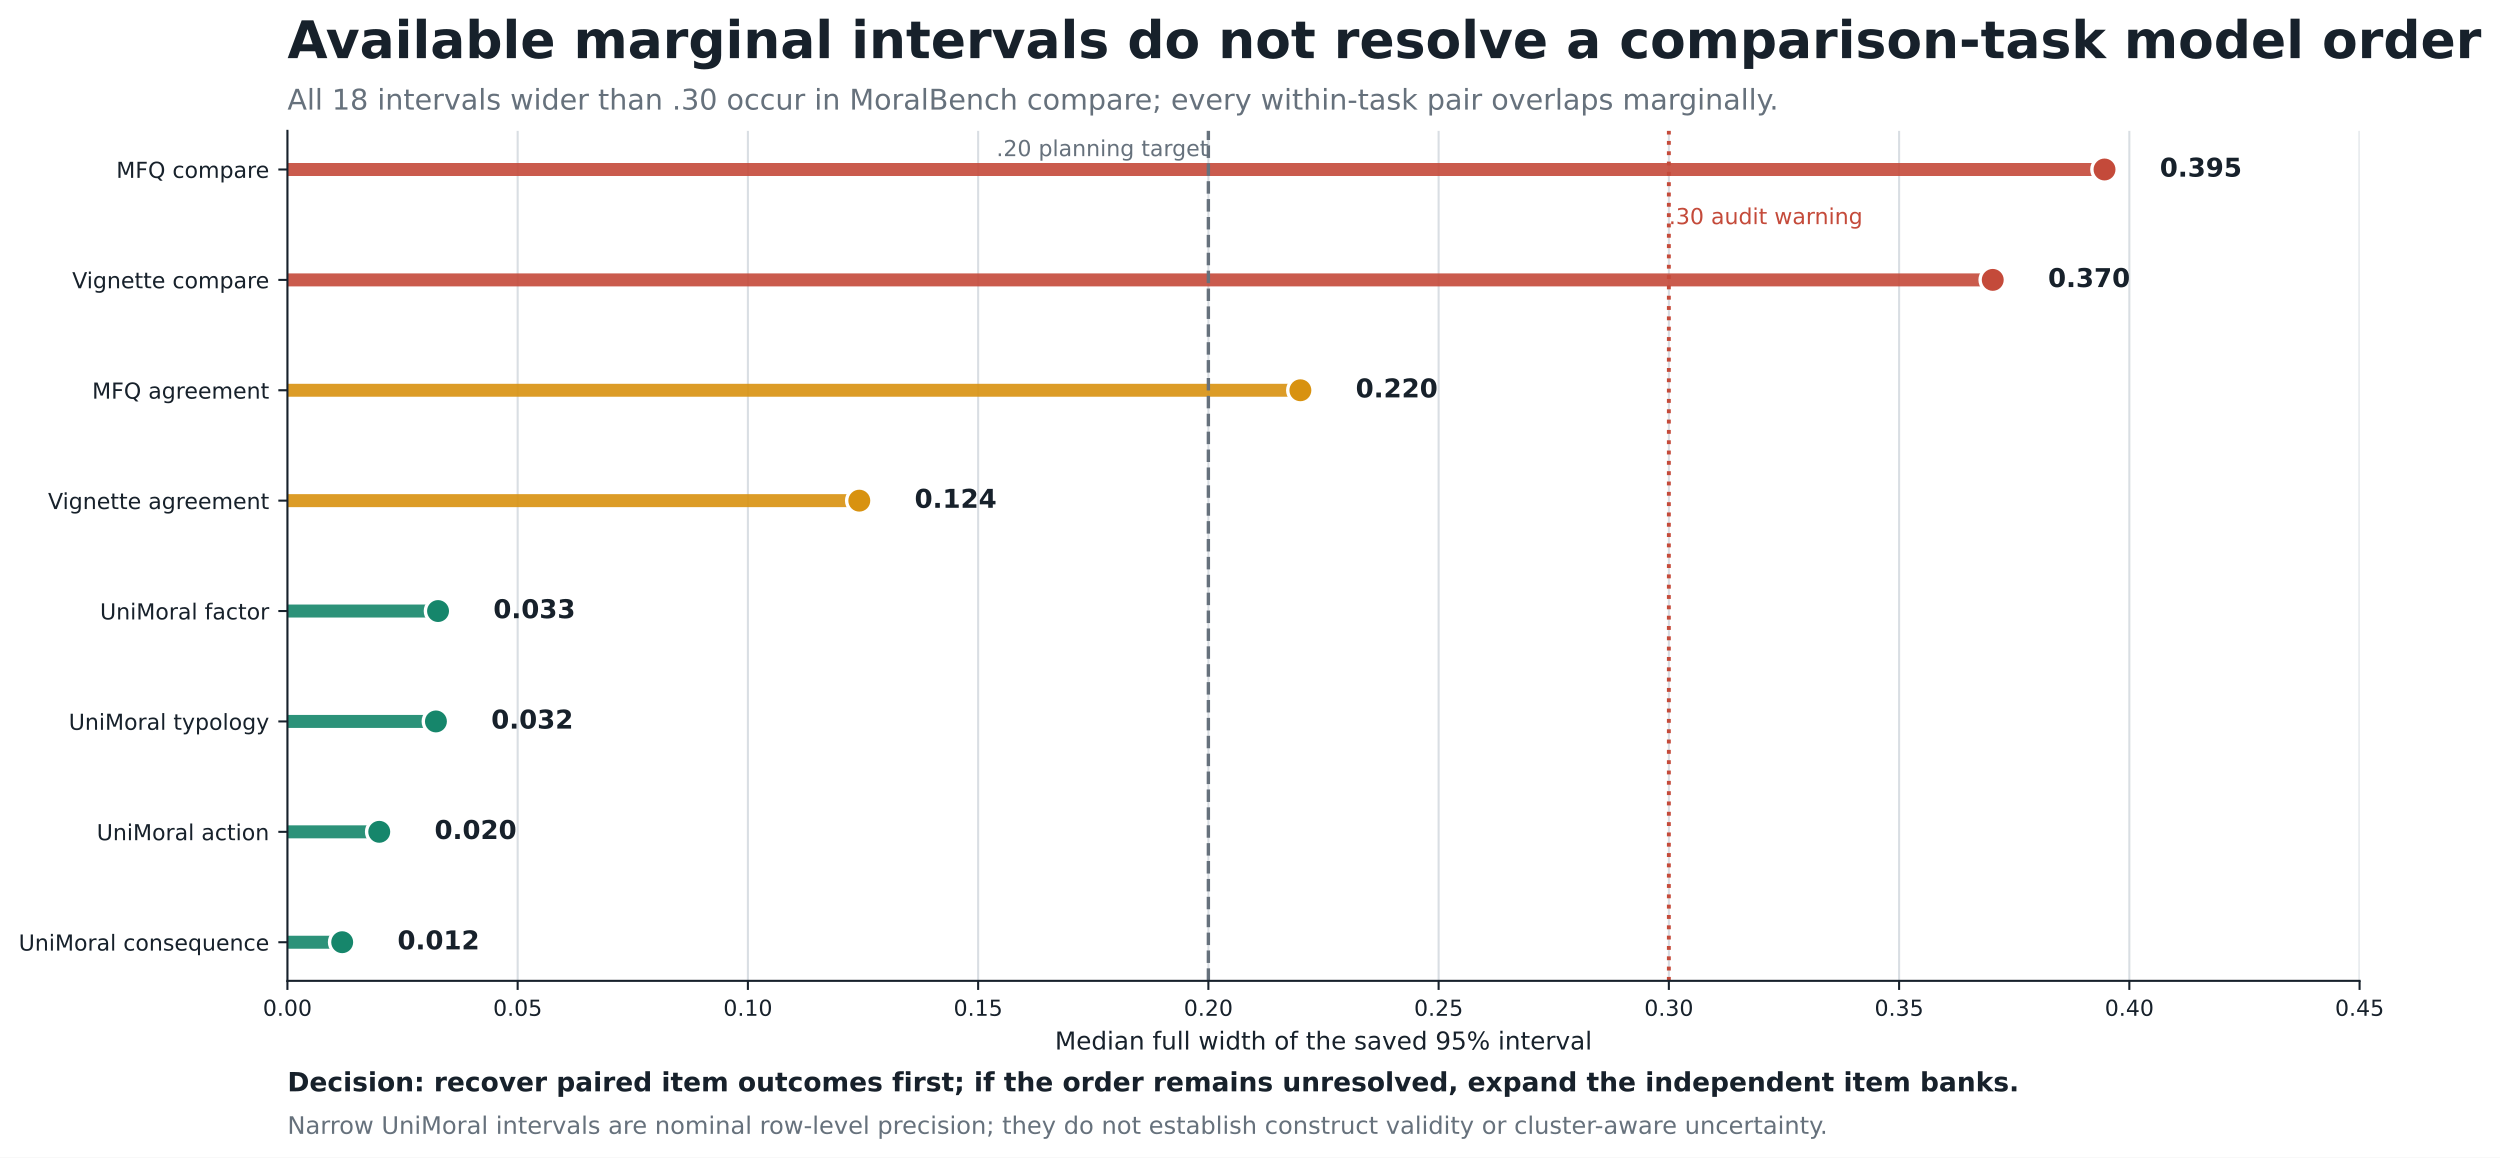
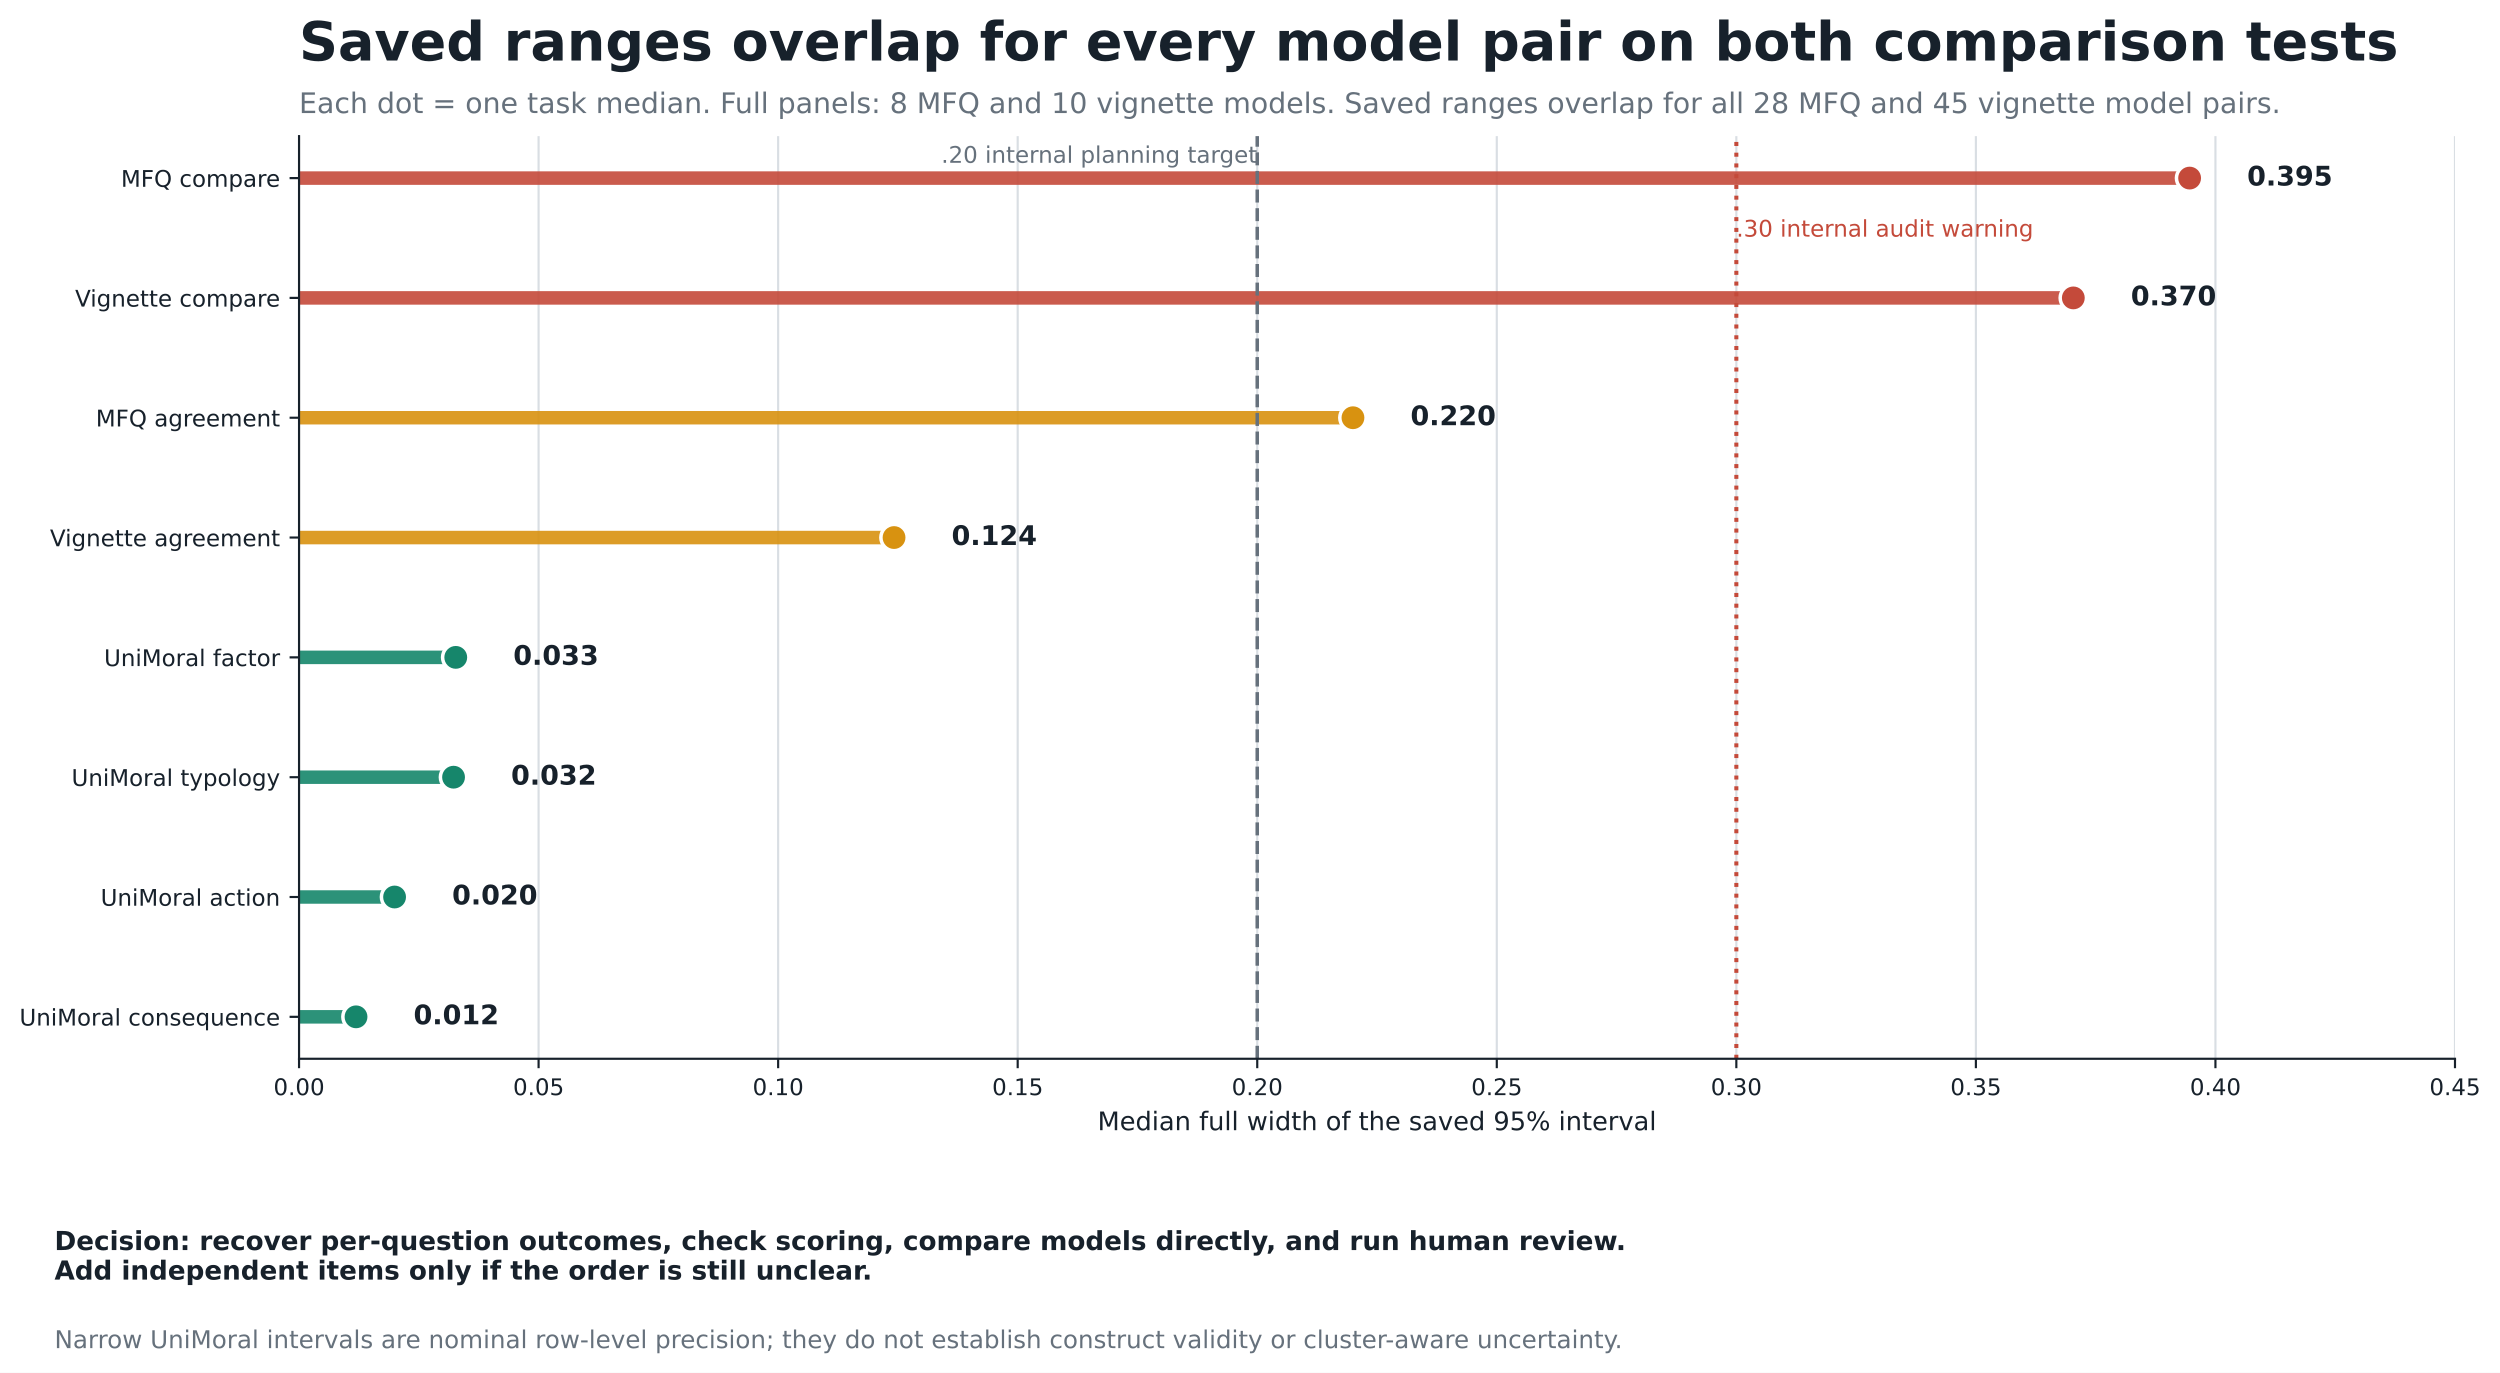
- <svg xmlns="http://www.w3.org/2000/svg" xmlns:xlink="http://www.w3.org/1999/xlink" width="962.825pt" height="445.811pt" viewBox="0 0 962.825 445.811" version="1.1">
+ <svg xmlns="http://www.w3.org/2000/svg" xmlns:xlink="http://www.w3.org/1999/xlink" width="925.406pt" height="508.129pt" viewBox="0 0 925.406 508.129" version="1.1">
  <defs>
    <style type="text/css">*{stroke-linejoin: round; stroke-linecap: butt}</style>
  </defs>
  <g id="figure_1">
    <g id="patch_1">
-       <path d="M 0 445.811  L 962.825 445.811  L 962.825 0  L 0 0  z " style="fill: #ffffff" />
+       <path d="M 0 508.129 L 925.406 508.129 L 925.406 0 L 0 0 z " style="fill: #ffffff" />
    </g>
    <g id="axes_1">
      <g id="patch_2">
-         <path d="M 110.694 377.753  L 908.744 377.753  L 908.744 50.397  L 110.694 50.397  z " style="fill: #ffffff" />
+         <path d="M 110.694 391.917 L 908.744 391.917 L 908.744 50.397 L 110.694 50.397 z " style="fill: #ffffff" />
      </g>
      <g id="matplotlib.axis_1">
        <g id="xtick_1">
          <g id="line2d_1">
-             <path d="M 110.694 377.753  L 110.694 50.397  " clip-path="url(#pbc072f841e)" style="fill: none; stroke: #d9dee3; stroke-width: 0.8; stroke-linecap: square" />
+             <path d="M 110.694 391.917 L 110.694 50.397 " clip-path="url(#pa16fd0f004)" style="fill: none; stroke: #d9dee3; stroke-width: 0.8; stroke-linecap: square" />
          </g>
          <g id="line2d_2">
            <defs>
-               <path id="m598a1e5c5a" d="M 0 0  L 0 3.5  " style="stroke: #17212b; stroke-width: 0.8" />
+               <path id="m598a1e5c5a" d="M 0 0 L 0 3.5 " style="stroke: #17212b; stroke-width: 0.8" />
            </defs>
            <g>
-               <use xlink:href="#m598a1e5c5a" x="110.694" y="377.753" style="fill: #17212b; stroke: #17212b; stroke-width: 0.8" />
+               <use xlink:href="#m598a1e5c5a" x="110.694" y="391.917" style="fill: #17212b; stroke: #17212b; stroke-width: 0.8" />
            </g>
          </g>
          <g id="text_1">
-             <text style="fill: #17212b; font: 8.5px 'DejaVu Sans'; text-anchor: middle" x="110.694" y="391.212" transform="rotate(-0 110.6936 391.2115)">0.00</text>
+             <text style="fill: #17212b; font: 8.5px 'DejaVu Sans'; text-anchor: middle" x="110.694" y="405.376" transform="rotate(-0 110.6936 405.3755)">0.00</text>
          </g>
        </g>
        <g id="xtick_2">
          <g id="line2d_3">
-             <path d="M 199.366 377.753  L 199.366 50.397  " clip-path="url(#pbc072f841e)" style="fill: none; stroke: #d9dee3; stroke-width: 0.8; stroke-linecap: square" />
+             <path d="M 199.366 391.917 L 199.366 50.397 " clip-path="url(#pa16fd0f004)" style="fill: none; stroke: #d9dee3; stroke-width: 0.8; stroke-linecap: square" />
          </g>
          <g id="line2d_4">
            <g>
-               <use xlink:href="#m598a1e5c5a" x="199.366" y="377.753" style="fill: #17212b; stroke: #17212b; stroke-width: 0.8" />
+               <use xlink:href="#m598a1e5c5a" x="199.366" y="391.917" style="fill: #17212b; stroke: #17212b; stroke-width: 0.8" />
            </g>
          </g>
          <g id="text_2">
-             <text style="fill: #17212b; font: 8.5px 'DejaVu Sans'; text-anchor: middle" x="199.366" y="391.212" transform="rotate(-0 199.3658 391.2115)">0.05</text>
+             <text style="fill: #17212b; font: 8.5px 'DejaVu Sans'; text-anchor: middle" x="199.366" y="405.376" transform="rotate(-0 199.3658 405.3755)">0.05</text>
          </g>
        </g>
        <g id="xtick_3">
          <g id="line2d_5">
-             <path d="M 288.038 377.753  L 288.038 50.397  " clip-path="url(#pbc072f841e)" style="fill: none; stroke: #d9dee3; stroke-width: 0.8; stroke-linecap: square" />
+             <path d="M 288.038 391.917 L 288.038 50.397 " clip-path="url(#pa16fd0f004)" style="fill: none; stroke: #d9dee3; stroke-width: 0.8; stroke-linecap: square" />
          </g>
          <g id="line2d_6">
            <g>
-               <use xlink:href="#m598a1e5c5a" x="288.038" y="377.753" style="fill: #17212b; stroke: #17212b; stroke-width: 0.8" />
+               <use xlink:href="#m598a1e5c5a" x="288.038" y="391.917" style="fill: #17212b; stroke: #17212b; stroke-width: 0.8" />
            </g>
          </g>
          <g id="text_3">
-             <text style="fill: #17212b; font: 8.5px 'DejaVu Sans'; text-anchor: middle" x="288.038" y="391.212" transform="rotate(-0 288.038 391.2115)">0.10</text>
+             <text style="fill: #17212b; font: 8.5px 'DejaVu Sans'; text-anchor: middle" x="288.038" y="405.376" transform="rotate(-0 288.038 405.3755)">0.10</text>
          </g>
        </g>
        <g id="xtick_4">
          <g id="line2d_7">
-             <path d="M 376.71 377.753  L 376.71 50.397  " clip-path="url(#pbc072f841e)" style="fill: none; stroke: #d9dee3; stroke-width: 0.8; stroke-linecap: square" />
+             <path d="M 376.71 391.917 L 376.71 50.397 " clip-path="url(#pa16fd0f004)" style="fill: none; stroke: #d9dee3; stroke-width: 0.8; stroke-linecap: square" />
          </g>
          <g id="line2d_8">
            <g>
-               <use xlink:href="#m598a1e5c5a" x="376.71" y="377.753" style="fill: #17212b; stroke: #17212b; stroke-width: 0.8" />
+               <use xlink:href="#m598a1e5c5a" x="376.71" y="391.917" style="fill: #17212b; stroke: #17212b; stroke-width: 0.8" />
            </g>
          </g>
          <g id="text_4">
-             <text style="fill: #17212b; font: 8.5px 'DejaVu Sans'; text-anchor: middle" x="376.71" y="391.212" transform="rotate(-0 376.7103 391.2115)">0.15</text>
+             <text style="fill: #17212b; font: 8.5px 'DejaVu Sans'; text-anchor: middle" x="376.71" y="405.376" transform="rotate(-0 376.7103 405.3755)">0.15</text>
          </g>
        </g>
        <g id="xtick_5">
          <g id="line2d_9">
-             <path d="M 465.382 377.753  L 465.382 50.397  " clip-path="url(#pbc072f841e)" style="fill: none; stroke: #d9dee3; stroke-width: 0.8; stroke-linecap: square" />
+             <path d="M 465.382 391.917 L 465.382 50.397 " clip-path="url(#pa16fd0f004)" style="fill: none; stroke: #d9dee3; stroke-width: 0.8; stroke-linecap: square" />
          </g>
          <g id="line2d_10">
            <g>
-               <use xlink:href="#m598a1e5c5a" x="465.382" y="377.753" style="fill: #17212b; stroke: #17212b; stroke-width: 0.8" />
+               <use xlink:href="#m598a1e5c5a" x="465.382" y="391.917" style="fill: #17212b; stroke: #17212b; stroke-width: 0.8" />
            </g>
          </g>
          <g id="text_5">
-             <text style="fill: #17212b; font: 8.5px 'DejaVu Sans'; text-anchor: middle" x="465.382" y="391.212" transform="rotate(-0 465.3825 391.2115)">0.20</text>
+             <text style="fill: #17212b; font: 8.5px 'DejaVu Sans'; text-anchor: middle" x="465.382" y="405.376" transform="rotate(-0 465.3825 405.3755)">0.20</text>
          </g>
        </g>
        <g id="xtick_6">
          <g id="line2d_11">
-             <path d="M 554.055 377.753  L 554.055 50.397  " clip-path="url(#pbc072f841e)" style="fill: none; stroke: #d9dee3; stroke-width: 0.8; stroke-linecap: square" />
+             <path d="M 554.055 391.917 L 554.055 50.397 " clip-path="url(#pa16fd0f004)" style="fill: none; stroke: #d9dee3; stroke-width: 0.8; stroke-linecap: square" />
          </g>
          <g id="line2d_12">
            <g>
-               <use xlink:href="#m598a1e5c5a" x="554.055" y="377.753" style="fill: #17212b; stroke: #17212b; stroke-width: 0.8" />
+               <use xlink:href="#m598a1e5c5a" x="554.055" y="391.917" style="fill: #17212b; stroke: #17212b; stroke-width: 0.8" />
            </g>
          </g>
          <g id="text_6">
-             <text style="fill: #17212b; font: 8.5px 'DejaVu Sans'; text-anchor: middle" x="554.055" y="391.212" transform="rotate(-0 554.0547 391.2115)">0.25</text>
+             <text style="fill: #17212b; font: 8.5px 'DejaVu Sans'; text-anchor: middle" x="554.055" y="405.376" transform="rotate(-0 554.0547 405.3755)">0.25</text>
          </g>
        </g>
        <g id="xtick_7">
          <g id="line2d_13">
-             <path d="M 642.727 377.753  L 642.727 50.397  " clip-path="url(#pbc072f841e)" style="fill: none; stroke: #d9dee3; stroke-width: 0.8; stroke-linecap: square" />
+             <path d="M 642.727 391.917 L 642.727 50.397 " clip-path="url(#pa16fd0f004)" style="fill: none; stroke: #d9dee3; stroke-width: 0.8; stroke-linecap: square" />
          </g>
          <g id="line2d_14">
            <g>
-               <use xlink:href="#m598a1e5c5a" x="642.727" y="377.753" style="fill: #17212b; stroke: #17212b; stroke-width: 0.8" />
+               <use xlink:href="#m598a1e5c5a" x="642.727" y="391.917" style="fill: #17212b; stroke: #17212b; stroke-width: 0.8" />
            </g>
          </g>
          <g id="text_7">
-             <text style="fill: #17212b; font: 8.5px 'DejaVu Sans'; text-anchor: middle" x="642.727" y="391.212" transform="rotate(-0 642.7269 391.2115)">0.30</text>
+             <text style="fill: #17212b; font: 8.5px 'DejaVu Sans'; text-anchor: middle" x="642.727" y="405.376" transform="rotate(-0 642.7269 405.3755)">0.30</text>
          </g>
        </g>
        <g id="xtick_8">
          <g id="line2d_15">
-             <path d="M 731.399 377.753  L 731.399 50.397  " clip-path="url(#pbc072f841e)" style="fill: none; stroke: #d9dee3; stroke-width: 0.8; stroke-linecap: square" />
+             <path d="M 731.399 391.917 L 731.399 50.397 " clip-path="url(#pa16fd0f004)" style="fill: none; stroke: #d9dee3; stroke-width: 0.8; stroke-linecap: square" />
          </g>
          <g id="line2d_16">
            <g>
-               <use xlink:href="#m598a1e5c5a" x="731.399" y="377.753" style="fill: #17212b; stroke: #17212b; stroke-width: 0.8" />
+               <use xlink:href="#m598a1e5c5a" x="731.399" y="391.917" style="fill: #17212b; stroke: #17212b; stroke-width: 0.8" />
            </g>
          </g>
          <g id="text_8">
-             <text style="fill: #17212b; font: 8.5px 'DejaVu Sans'; text-anchor: middle" x="731.399" y="391.212" transform="rotate(-0 731.3991 391.2115)">0.35</text>
+             <text style="fill: #17212b; font: 8.5px 'DejaVu Sans'; text-anchor: middle" x="731.399" y="405.376" transform="rotate(-0 731.3991 405.3755)">0.35</text>
          </g>
        </g>
        <g id="xtick_9">
          <g id="line2d_17">
-             <path d="M 820.071 377.753  L 820.071 50.397  " clip-path="url(#pbc072f841e)" style="fill: none; stroke: #d9dee3; stroke-width: 0.8; stroke-linecap: square" />
+             <path d="M 820.071 391.917 L 820.071 50.397 " clip-path="url(#pa16fd0f004)" style="fill: none; stroke: #d9dee3; stroke-width: 0.8; stroke-linecap: square" />
          </g>
          <g id="line2d_18">
            <g>
-               <use xlink:href="#m598a1e5c5a" x="820.071" y="377.753" style="fill: #17212b; stroke: #17212b; stroke-width: 0.8" />
+               <use xlink:href="#m598a1e5c5a" x="820.071" y="391.917" style="fill: #17212b; stroke: #17212b; stroke-width: 0.8" />
            </g>
          </g>
          <g id="text_9">
-             <text style="fill: #17212b; font: 8.5px 'DejaVu Sans'; text-anchor: middle" x="820.071" y="391.212" transform="rotate(-0 820.0714 391.2115)">0.40</text>
+             <text style="fill: #17212b; font: 8.5px 'DejaVu Sans'; text-anchor: middle" x="820.071" y="405.376" transform="rotate(-0 820.0714 405.3755)">0.40</text>
          </g>
        </g>
        <g id="xtick_10">
          <g id="line2d_19">
-             <path d="M 908.744 377.753  L 908.744 50.397  " clip-path="url(#pbc072f841e)" style="fill: none; stroke: #d9dee3; stroke-width: 0.8; stroke-linecap: square" />
+             <path d="M 908.744 391.917 L 908.744 50.397 " clip-path="url(#pa16fd0f004)" style="fill: none; stroke: #d9dee3; stroke-width: 0.8; stroke-linecap: square" />
          </g>
          <g id="line2d_20">
            <g>
-               <use xlink:href="#m598a1e5c5a" x="908.744" y="377.753" style="fill: #17212b; stroke: #17212b; stroke-width: 0.8" />
+               <use xlink:href="#m598a1e5c5a" x="908.744" y="391.917" style="fill: #17212b; stroke: #17212b; stroke-width: 0.8" />
            </g>
          </g>
          <g id="text_10">
-             <text style="fill: #17212b; font: 8.5px 'DejaVu Sans'; text-anchor: middle" x="908.744" y="391.212" transform="rotate(-0 908.7436 391.2115)">0.45</text>
+             <text style="fill: #17212b; font: 8.5px 'DejaVu Sans'; text-anchor: middle" x="908.744" y="405.376" transform="rotate(-0 908.7436 405.3755)">0.45</text>
          </g>
        </g>
        <g id="text_11">
-           <text style="fill: #17212b; font: 9.5px 'DejaVu Sans'; text-anchor: middle" x="509.719" y="404.198" transform="rotate(-0 509.7186 404.1978)">Median full width of the saved 95% interval</text>
+           <text style="fill: #17212b; font: 9.5px 'DejaVu Sans'; text-anchor: middle" x="509.719" y="418.362" transform="rotate(-0 509.7186 418.3618)">Median full width of the saved 95% interval</text>
        </g>
      </g>
      <g id="matplotlib.axis_2">
        <g id="ytick_1">
          <g id="line2d_21">
            <defs>
-               <path id="m29951ec6fe" d="M 0 0  L -3.5 0  " style="stroke: #17212b; stroke-width: 0.8" />
+               <path id="m29951ec6fe" d="M 0 0 L -3.5 0 " style="stroke: #17212b; stroke-width: 0.8" />
            </defs>
            <g>
-               <use xlink:href="#m29951ec6fe" x="110.694" y="362.873" style="fill: #17212b; stroke: #17212b; stroke-width: 0.8" />
+               <use xlink:href="#m29951ec6fe" x="110.694" y="376.393" style="fill: #17212b; stroke: #17212b; stroke-width: 0.8" />
            </g>
          </g>
          <g id="text_12">
-             <text style="fill: #17212b; font: 8.5px 'DejaVu Sans'; text-anchor: end" x="103.694" y="366.102" transform="rotate(-0 103.6936 366.1024)">UniMoral consequence</text>
+             <text style="fill: #17212b; font: 8.5px 'DejaVu Sans'; text-anchor: end" x="103.694" y="379.623" transform="rotate(-0 103.6936 379.6226)">UniMoral consequence</text>
          </g>
        </g>
        <g id="ytick_2">
          <g id="line2d_22">
            <g>
-               <use xlink:href="#m29951ec6fe" x="110.694" y="320.359" style="fill: #17212b; stroke: #17212b; stroke-width: 0.8" />
+               <use xlink:href="#m29951ec6fe" x="110.694" y="332.04" style="fill: #17212b; stroke: #17212b; stroke-width: 0.8" />
            </g>
          </g>
          <g id="text_13">
-             <text style="fill: #17212b; font: 8.5px 'DejaVu Sans'; text-anchor: end" x="103.694" y="323.589" transform="rotate(-0 103.6936 323.5886)">UniMoral action</text>
+             <text style="fill: #17212b; font: 8.5px 'DejaVu Sans'; text-anchor: end" x="103.694" y="335.269" transform="rotate(-0 103.6936 335.2693)">UniMoral action</text>
          </g>
        </g>
        <g id="ytick_3">
          <g id="line2d_23">
            <g>
-               <use xlink:href="#m29951ec6fe" x="110.694" y="277.846" style="fill: #17212b; stroke: #17212b; stroke-width: 0.8" />
+               <use xlink:href="#m29951ec6fe" x="110.694" y="287.687" style="fill: #17212b; stroke: #17212b; stroke-width: 0.8" />
            </g>
          </g>
          <g id="text_14">
-             <text style="fill: #17212b; font: 8.5px 'DejaVu Sans'; text-anchor: end" x="103.694" y="281.075" transform="rotate(-0 103.6936 281.0749)">UniMoral typology</text>
+             <text style="fill: #17212b; font: 8.5px 'DejaVu Sans'; text-anchor: end" x="103.694" y="290.916" transform="rotate(-0 103.6936 290.9161)">UniMoral typology</text>
          </g>
        </g>
        <g id="ytick_4">
          <g id="line2d_24">
            <g>
-               <use xlink:href="#m29951ec6fe" x="110.694" y="235.332" style="fill: #17212b; stroke: #17212b; stroke-width: 0.8" />
+               <use xlink:href="#m29951ec6fe" x="110.694" y="243.333" style="fill: #17212b; stroke: #17212b; stroke-width: 0.8" />
            </g>
          </g>
          <g id="text_15">
-             <text style="fill: #17212b; font: 8.5px 'DejaVu Sans'; text-anchor: end" x="103.694" y="238.561" transform="rotate(-0 103.6936 238.5611)">UniMoral factor</text>
+             <text style="fill: #17212b; font: 8.5px 'DejaVu Sans'; text-anchor: end" x="103.694" y="246.563" transform="rotate(-0 103.6936 246.5628)">UniMoral factor</text>
          </g>
        </g>
        <g id="ytick_5">
          <g id="line2d_25">
            <g>
-               <use xlink:href="#m29951ec6fe" x="110.694" y="192.818" style="fill: #17212b; stroke: #17212b; stroke-width: 0.8" />
+               <use xlink:href="#m29951ec6fe" x="110.694" y="198.98" style="fill: #17212b; stroke: #17212b; stroke-width: 0.8" />
            </g>
          </g>
          <g id="text_16">
-             <text style="fill: #17212b; font: 8.5px 'DejaVu Sans'; text-anchor: end" x="103.694" y="196.047" transform="rotate(-0 103.6936 196.0473)">Vignette agreement</text>
+             <text style="fill: #17212b; font: 8.5px 'DejaVu Sans'; text-anchor: end" x="103.694" y="202.21" transform="rotate(-0 103.6936 202.2096)">Vignette agreement</text>
          </g>
        </g>
        <g id="ytick_6">
          <g id="line2d_26">
            <g>
-               <use xlink:href="#m29951ec6fe" x="110.694" y="150.304" style="fill: #17212b; stroke: #17212b; stroke-width: 0.8" />
+               <use xlink:href="#m29951ec6fe" x="110.694" y="154.627" style="fill: #17212b; stroke: #17212b; stroke-width: 0.8" />
            </g>
          </g>
          <g id="text_17">
-             <text style="fill: #17212b; font: 8.5px 'DejaVu Sans'; text-anchor: end" x="103.694" y="153.534" transform="rotate(-0 103.6936 153.5336)">MFQ agreement</text>
+             <text style="fill: #17212b; font: 8.5px 'DejaVu Sans'; text-anchor: end" x="103.694" y="157.856" transform="rotate(-0 103.6936 157.8563)">MFQ agreement</text>
          </g>
        </g>
        <g id="ytick_7">
          <g id="line2d_27">
            <g>
-               <use xlink:href="#m29951ec6fe" x="110.694" y="107.79" style="fill: #17212b; stroke: #17212b; stroke-width: 0.8" />
+               <use xlink:href="#m29951ec6fe" x="110.694" y="110.274" style="fill: #17212b; stroke: #17212b; stroke-width: 0.8" />
            </g>
          </g>
          <g id="text_18">
-             <text style="fill: #17212b; font: 8.5px 'DejaVu Sans'; text-anchor: end" x="103.694" y="111.02" transform="rotate(-0 103.6936 111.0198)">Vignette compare</text>
+             <text style="fill: #17212b; font: 8.5px 'DejaVu Sans'; text-anchor: end" x="103.694" y="113.503" transform="rotate(-0 103.6936 113.5031)">Vignette compare</text>
          </g>
        </g>
        <g id="ytick_8">
          <g id="line2d_28">
            <g>
-               <use xlink:href="#m29951ec6fe" x="110.694" y="65.277" style="fill: #17212b; stroke: #17212b; stroke-width: 0.8" />
+               <use xlink:href="#m29951ec6fe" x="110.694" y="65.921" style="fill: #17212b; stroke: #17212b; stroke-width: 0.8" />
            </g>
          </g>
          <g id="text_19">
-             <text style="fill: #17212b; font: 8.5px 'DejaVu Sans'; text-anchor: end" x="103.694" y="68.506" transform="rotate(-0 103.6936 68.50603)">MFQ compare</text>
+             <text style="fill: #17212b; font: 8.5px 'DejaVu Sans'; text-anchor: end" x="103.694" y="69.15" transform="rotate(-0 103.6936 69.14985)">MFQ compare</text>
          </g>
        </g>
      </g>
      <g id="LineCollection_1">
-         <path d="M 110.694 362.873  L 131.788 362.873  " clip-path="url(#pbc072f841e)" style="fill: none; stroke: #16866b; stroke-opacity: 0.9; stroke-width: 5" />
-         <path d="M 110.694 320.359  L 146.06 320.359  " clip-path="url(#pbc072f841e)" style="fill: none; stroke: #16866b; stroke-opacity: 0.9; stroke-width: 5" />
-         <path d="M 110.694 277.846  L 167.888 277.846  " clip-path="url(#pbc072f841e)" style="fill: none; stroke: #16866b; stroke-opacity: 0.9; stroke-width: 5" />
-         <path d="M 110.694 235.332  L 168.705 235.332  " clip-path="url(#pbc072f841e)" style="fill: none; stroke: #16866b; stroke-opacity: 0.9; stroke-width: 5" />
-         <path d="M 110.694 192.818  L 330.943 192.818  " clip-path="url(#pbc072f841e)" style="fill: none; stroke: #d89210; stroke-opacity: 0.9; stroke-width: 5" />
-         <path d="M 110.694 150.304  L 500.815 150.304  " clip-path="url(#pbc072f841e)" style="fill: none; stroke: #d89210; stroke-opacity: 0.9; stroke-width: 5" />
-         <path d="M 110.694 107.79  L 767.467 107.79  " clip-path="url(#pbc072f841e)" style="fill: none; stroke: #c44a3a; stroke-opacity: 0.9; stroke-width: 5" />
-         <path d="M 110.694 65.277  L 810.516 65.277  " clip-path="url(#pbc072f841e)" style="fill: none; stroke: #c44a3a; stroke-opacity: 0.9; stroke-width: 5" />
+         <path d="M 110.694 376.393 L 131.788 376.393 " clip-path="url(#pa16fd0f004)" style="fill: none; stroke: #16866b; stroke-opacity: 0.9; stroke-width: 5" />
+         <path d="M 110.694 332.04 L 146.06 332.04 " clip-path="url(#pa16fd0f004)" style="fill: none; stroke: #16866b; stroke-opacity: 0.9; stroke-width: 5" />
+         <path d="M 110.694 287.687 L 167.888 287.687 " clip-path="url(#pa16fd0f004)" style="fill: none; stroke: #16866b; stroke-opacity: 0.9; stroke-width: 5" />
+         <path d="M 110.694 243.333 L 168.705 243.333 " clip-path="url(#pa16fd0f004)" style="fill: none; stroke: #16866b; stroke-opacity: 0.9; stroke-width: 5" />
+         <path d="M 110.694 198.98 L 330.943 198.98 " clip-path="url(#pa16fd0f004)" style="fill: none; stroke: #d89210; stroke-opacity: 0.9; stroke-width: 5" />
+         <path d="M 110.694 154.627 L 500.815 154.627 " clip-path="url(#pa16fd0f004)" style="fill: none; stroke: #d89210; stroke-opacity: 0.9; stroke-width: 5" />
+         <path d="M 110.694 110.274 L 767.467 110.274 " clip-path="url(#pa16fd0f004)" style="fill: none; stroke: #c44a3a; stroke-opacity: 0.9; stroke-width: 5" />
+         <path d="M 110.694 65.921 L 810.516 65.921 " clip-path="url(#pa16fd0f004)" style="fill: none; stroke: #c44a3a; stroke-opacity: 0.9; stroke-width: 5" />
      </g>
      <g id="line2d_29">
-         <path d="M 465.382 377.753  L 465.382 50.397  " clip-path="url(#pbc072f841e)" style="fill: none; stroke-dasharray: 4.81,2.08; stroke-dashoffset: 0; stroke: #66717c; stroke-width: 1.3" />
+         <path d="M 465.382 391.917 L 465.382 50.397 " clip-path="url(#pa16fd0f004)" style="fill: none; stroke-dasharray: 4.81,2.08; stroke-dashoffset: 0; stroke: #66717c; stroke-width: 1.3" />
      </g>
      <g id="line2d_30">
-         <path d="M 642.727 377.753  L 642.727 50.397  " clip-path="url(#pbc072f841e)" style="fill: none; stroke-dasharray: 1.5,2.475; stroke-dashoffset: 0; stroke: #c44a3a; stroke-width: 1.5" />
+         <path d="M 642.727 391.917 L 642.727 50.397 " clip-path="url(#pa16fd0f004)" style="fill: none; stroke-dasharray: 1.5,2.475; stroke-dashoffset: 0; stroke: #c44a3a; stroke-width: 1.5" />
      </g>
      <g id="patch_3">
-         <path d="M 110.694 377.753  L 110.694 50.397  " style="fill: none; stroke: #17212b; stroke-width: 0.8; stroke-linejoin: miter; stroke-linecap: square" />
+         <path d="M 110.694 391.917 L 110.694 50.397 " style="fill: none; stroke: #17212b; stroke-width: 0.8; stroke-linejoin: miter; stroke-linecap: square" />
      </g>
      <g id="patch_4">
-         <path d="M 110.694 377.753  L 908.744 377.753  " style="fill: none; stroke: #17212b; stroke-width: 0.8; stroke-linejoin: miter; stroke-linecap: square" />
+         <path d="M 110.694 391.917 L 908.744 391.917 " style="fill: none; stroke: #17212b; stroke-width: 0.8; stroke-linejoin: miter; stroke-linecap: square" />
      </g>
      <g id="PathCollection_1">
        <defs>
-           <path id="C0_0_76b877ce6e" d="M 0 4.873  C 1.292 4.873 2.532 4.36 3.446 3.446  C 4.36 2.532 4.873 1.292 4.873 -0  C 4.873 -1.292 4.36 -2.532 3.446 -3.446  C 2.532 -4.36 1.292 -4.873 0 -4.873  C -1.292 -4.873 -2.532 -4.36 -3.446 -3.446  C -4.36 -2.532 -4.873 -1.292 -4.873 0  C -4.873 1.292 -4.36 2.532 -3.446 3.446  C -2.532 4.36 -1.292 4.873 0 4.873  z " />
+           <path id="C0_0_76b877ce6e" d="M 0 4.873 C 1.292 4.873 2.532 4.36 3.446 3.446 C 4.36 2.532 4.873 1.292 4.873 -0 C 4.873 -1.292 4.36 -2.532 3.446 -3.446 C 2.532 -4.36 1.292 -4.873 0 -4.873 C -1.292 -4.873 -2.532 -4.36 -3.446 -3.446 C -4.36 -2.532 -4.873 -1.292 -4.873 0 C -4.873 1.292 -4.36 2.532 -3.446 3.446 C -2.532 4.36 -1.292 4.873 0 4.873 z " />
        </defs>
-         <g clip-path="url(#pbc072f841e)">
-           <use xlink:href="#C0_0_76b877ce6e" x="131.788" y="362.873" style="fill: #16866b; stroke: #ffffff; stroke-width: 1.3" />
-         </g>
-         <g clip-path="url(#pbc072f841e)">
-           <use xlink:href="#C0_0_76b877ce6e" x="146.06" y="320.359" style="fill: #16866b; stroke: #ffffff; stroke-width: 1.3" />
-         </g>
-         <g clip-path="url(#pbc072f841e)">
-           <use xlink:href="#C0_0_76b877ce6e" x="167.888" y="277.846" style="fill: #16866b; stroke: #ffffff; stroke-width: 1.3" />
-         </g>
-         <g clip-path="url(#pbc072f841e)">
-           <use xlink:href="#C0_0_76b877ce6e" x="168.705" y="235.332" style="fill: #16866b; stroke: #ffffff; stroke-width: 1.3" />
-         </g>
-         <g clip-path="url(#pbc072f841e)">
-           <use xlink:href="#C0_0_76b877ce6e" x="330.943" y="192.818" style="fill: #d89210; stroke: #ffffff; stroke-width: 1.3" />
-         </g>
-         <g clip-path="url(#pbc072f841e)">
-           <use xlink:href="#C0_0_76b877ce6e" x="500.815" y="150.304" style="fill: #d89210; stroke: #ffffff; stroke-width: 1.3" />
-         </g>
-         <g clip-path="url(#pbc072f841e)">
-           <use xlink:href="#C0_0_76b877ce6e" x="767.467" y="107.79" style="fill: #c44a3a; stroke: #ffffff; stroke-width: 1.3" />
-         </g>
-         <g clip-path="url(#pbc072f841e)">
-           <use xlink:href="#C0_0_76b877ce6e" x="810.516" y="65.277" style="fill: #c44a3a; stroke: #ffffff; stroke-width: 1.3" />
+         <g clip-path="url(#pa16fd0f004)">
+           <use xlink:href="#C0_0_76b877ce6e" x="131.788" y="376.393" style="fill: #16866b; stroke: #ffffff; stroke-width: 1.3" />
+         </g>
+         <g clip-path="url(#pa16fd0f004)">
+           <use xlink:href="#C0_0_76b877ce6e" x="146.06" y="332.04" style="fill: #16866b; stroke: #ffffff; stroke-width: 1.3" />
+         </g>
+         <g clip-path="url(#pa16fd0f004)">
+           <use xlink:href="#C0_0_76b877ce6e" x="167.888" y="287.687" style="fill: #16866b; stroke: #ffffff; stroke-width: 1.3" />
+         </g>
+         <g clip-path="url(#pa16fd0f004)">
+           <use xlink:href="#C0_0_76b877ce6e" x="168.705" y="243.333" style="fill: #16866b; stroke: #ffffff; stroke-width: 1.3" />
+         </g>
+         <g clip-path="url(#pa16fd0f004)">
+           <use xlink:href="#C0_0_76b877ce6e" x="330.943" y="198.98" style="fill: #d89210; stroke: #ffffff; stroke-width: 1.3" />
+         </g>
+         <g clip-path="url(#pa16fd0f004)">
+           <use xlink:href="#C0_0_76b877ce6e" x="500.815" y="154.627" style="fill: #d89210; stroke: #ffffff; stroke-width: 1.3" />
+         </g>
+         <g clip-path="url(#pa16fd0f004)">
+           <use xlink:href="#C0_0_76b877ce6e" x="767.467" y="110.274" style="fill: #c44a3a; stroke: #ffffff; stroke-width: 1.3" />
+         </g>
+         <g clip-path="url(#pa16fd0f004)">
+           <use xlink:href="#C0_0_76b877ce6e" x="810.516" y="65.921" style="fill: #c44a3a; stroke: #ffffff; stroke-width: 1.3" />
        </g>
      </g>
      <g id="text_20">
-         <text style="fill: #17212b; font: 700 10px 'DejaVu Sans'; text-anchor: start" x="153.07" y="365.632" transform="rotate(-0 153.0697 365.6324)">0.012</text>
+         <text style="fill: #17212b; font: 700 10px 'DejaVu Sans'; text-anchor: start" x="153.07" y="379.153" transform="rotate(-0 153.0697 379.1526)">0.012</text>
      </g>
      <g id="text_21">
-         <text style="fill: #17212b; font: 700 10px 'DejaVu Sans'; text-anchor: start" x="167.341" y="323.119" transform="rotate(-0 167.3413 323.1187)">0.020</text>
+         <text style="fill: #17212b; font: 700 10px 'DejaVu Sans'; text-anchor: start" x="167.341" y="334.799" transform="rotate(-0 167.3413 334.7994)">0.020</text>
      </g>
      <g id="text_22">
-         <text style="fill: #17212b; font: 700 10px 'DejaVu Sans'; text-anchor: start" x="189.169" y="280.605" transform="rotate(-0 189.1695 280.6049)">0.032</text>
+         <text style="fill: #17212b; font: 700 10px 'DejaVu Sans'; text-anchor: start" x="189.169" y="290.446" transform="rotate(-0 189.1695 290.4461)">0.032</text>
      </g>
      <g id="text_23">
-         <text style="fill: #17212b; font: 700 10px 'DejaVu Sans'; text-anchor: start" x="189.987" y="238.091" transform="rotate(-0 189.9866 238.0911)">0.033</text>
+         <text style="fill: #17212b; font: 700 10px 'DejaVu Sans'; text-anchor: start" x="189.987" y="246.093" transform="rotate(-0 189.9866 246.0929)">0.033</text>
      </g>
      <g id="text_24">
-         <text style="fill: #17212b; font: 700 10px 'DejaVu Sans'; text-anchor: start" x="352.225" y="195.577" transform="rotate(-0 352.2248 195.5774)">0.124</text>
+         <text style="fill: #17212b; font: 700 10px 'DejaVu Sans'; text-anchor: start" x="352.225" y="201.74" transform="rotate(-0 352.2248 201.7396)">0.124</text>
      </g>
      <g id="text_25">
-         <text style="fill: #17212b; font: 700 10px 'DejaVu Sans'; text-anchor: start" x="522.097" y="153.064" transform="rotate(-0 522.0965 153.0636)">0.220</text>
+         <text style="fill: #17212b; font: 700 10px 'DejaVu Sans'; text-anchor: start" x="522.097" y="157.386" transform="rotate(-0 522.0965 157.3864)">0.220</text>
      </g>
      <g id="text_26">
-         <text style="fill: #17212b; font: 700 10px 'DejaVu Sans'; text-anchor: start" x="788.749" y="110.55" transform="rotate(-0 788.7488 110.5498)">0.370</text>
+         <text style="fill: #17212b; font: 700 10px 'DejaVu Sans'; text-anchor: start" x="788.749" y="113.033" transform="rotate(-0 788.7488 113.0331)">0.370</text>
      </g>
      <g id="text_27">
-         <text style="fill: #17212b; font: 700 10px 'DejaVu Sans'; text-anchor: start" x="831.797" y="68.036" transform="rotate(-0 831.7973 68.03607)">0.395</text>
+         <text style="fill: #17212b; font: 700 10px 'DejaVu Sans'; text-anchor: start" x="831.797" y="68.68" transform="rotate(-0 831.7973 68.67989)">0.395</text>
      </g>
      <g id="text_28">
-         <text style="fill: #66717c; font: 8.5px 'DejaVu Sans'; text-anchor: end" x="465.382" y="60.129" transform="rotate(-0 465.3825 60.12911)">.20 planning target</text>
+         <text style="fill: #66717c; font: 8.5px 'DejaVu Sans'; text-anchor: end" x="465.382" y="60.271" transform="rotate(-0 465.3825 60.27075)">.20 internal planning target</text>
      </g>
      <g id="text_29">
-         <text style="fill: #c44a3a; font: 8.5px 'DejaVu Sans'; text-anchor: start" x="642.727" y="86.318" transform="rotate(-0 642.7269 86.31759)">.30 audit warning</text>
+         <text style="fill: #c44a3a; font: 8.5px 'DejaVu Sans'; text-anchor: start" x="642.727" y="87.592" transform="rotate(-0 642.7269 87.59235)">.30 internal audit warning</text>
      </g>
      <g id="text_30">
-         <text style="fill: #66717c; font: 11px 'DejaVu Sans'; text-anchor: start" x="110.694" y="42.213" transform="rotate(-0 110.6936 42.21298)">All 18 intervals wider than .30 occur in MoralBench compare; every within-task pair overlaps marginally.</text>
+         <text style="fill: #66717c; font: 10.5px 'DejaVu Sans'; text-anchor: start" x="110.694" y="41.859" transform="rotate(-0 110.6936 41.85887)">Each dot = one task median. Full panels: 8 MFQ and 10 vignette models. Saved ranges overlap for all 28 MFQ and 45 vignette model pairs.</text>
      </g>
      <g id="text_31">
-         <text style="fill: #17212b; font: 700 10.2px 'DejaVu Sans'; text-anchor: start" x="110.694" y="420.309" transform="rotate(-0 110.6936 420.3092)">Decision: recover paired item outcomes first; if the order remains unresolved, expand the independent item banks.</text>
-       </g>
-       <g id="text_32">
-         <text style="fill: #66717c; font: 9.3px 'DejaVu Sans'; text-anchor: start" x="110.694" y="436.677" transform="rotate(-0 110.6936 436.677)">Narrow UniMoral intervals are nominal row-level precision; they do not establish construct validity or cluster-aware uncertainty.</text>
-       </g>
-       <g id="text_33">
-         <text style="fill: #17212b; font: 700 20px 'DejaVu Sans'; text-anchor: start" x="110.694" y="22.397" transform="rotate(-0 110.6936 22.39688)">Available marginal intervals do not resolve a comparison-task model order</text>
-       </g>
+         <text style="fill: #17212b; font: 700 20px 'DejaVu Sans'; text-anchor: start" x="110.694" y="22.397" transform="rotate(-0 110.6936 22.39688)">Saved ranges overlap for every model pair on both comparison tests</text>
+       </g>
+     </g>
+     <g id="text_32">
+       <text style="fill: #17212b; font: 700 9.7px 'DejaVu Sans'" transform="translate(20.17359 462.7192)">Decision: recover per-question outcomes, check scoring, compare models directly, and run human review.</text>
+       <text style="fill: #17212b; font: 700 9.7px 'DejaVu Sans'" transform="translate(20.17359 473.6569)">Add independent items only if the order is still unclear.</text>
+     </g>
+     <g id="text_33">
+       <text style="fill: #66717c; font: 9.1px 'DejaVu Sans'; text-anchor: start" x="20.174" y="499.037" transform="rotate(-0 20.17359 499.0369)">Narrow UniMoral intervals are nominal row-level precision; they do not establish construct validity or cluster-aware uncertainty.</text>
    </g>
  </g>
  <defs>
-     <clipPath id="pbc072f841e">
-       <rect x="110.694" y="50.397" width="798.05" height="327.356" />
+     <clipPath id="pa16fd0f004">
+       <rect x="110.694" y="50.397" width="798.05" height="341.52" />
    </clipPath>
  </defs>
</svg>
